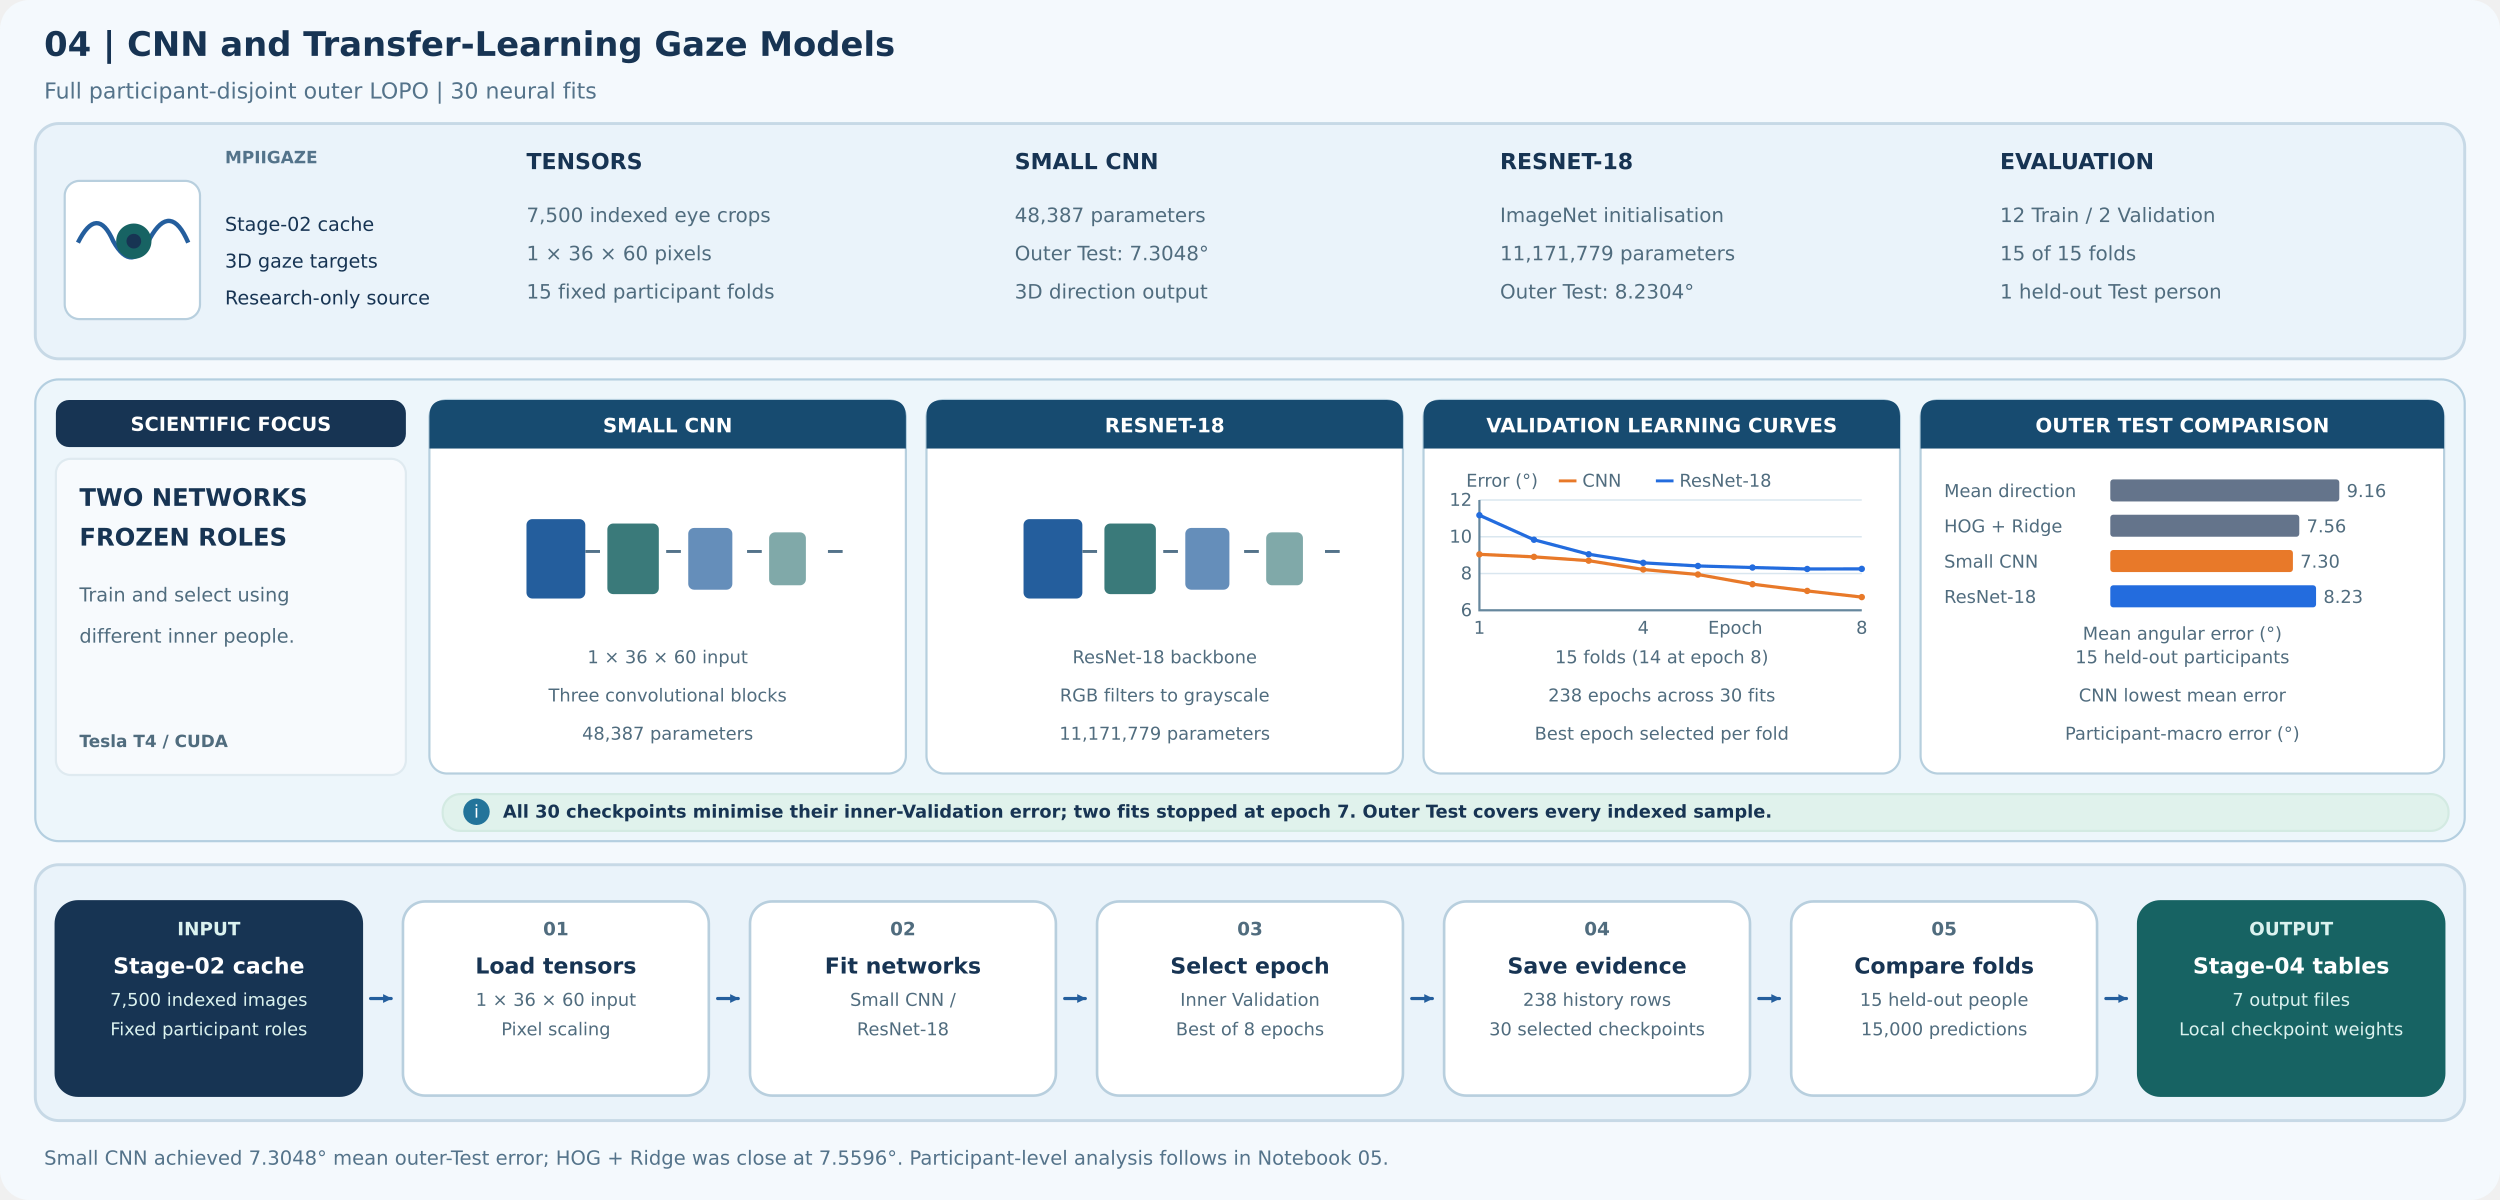
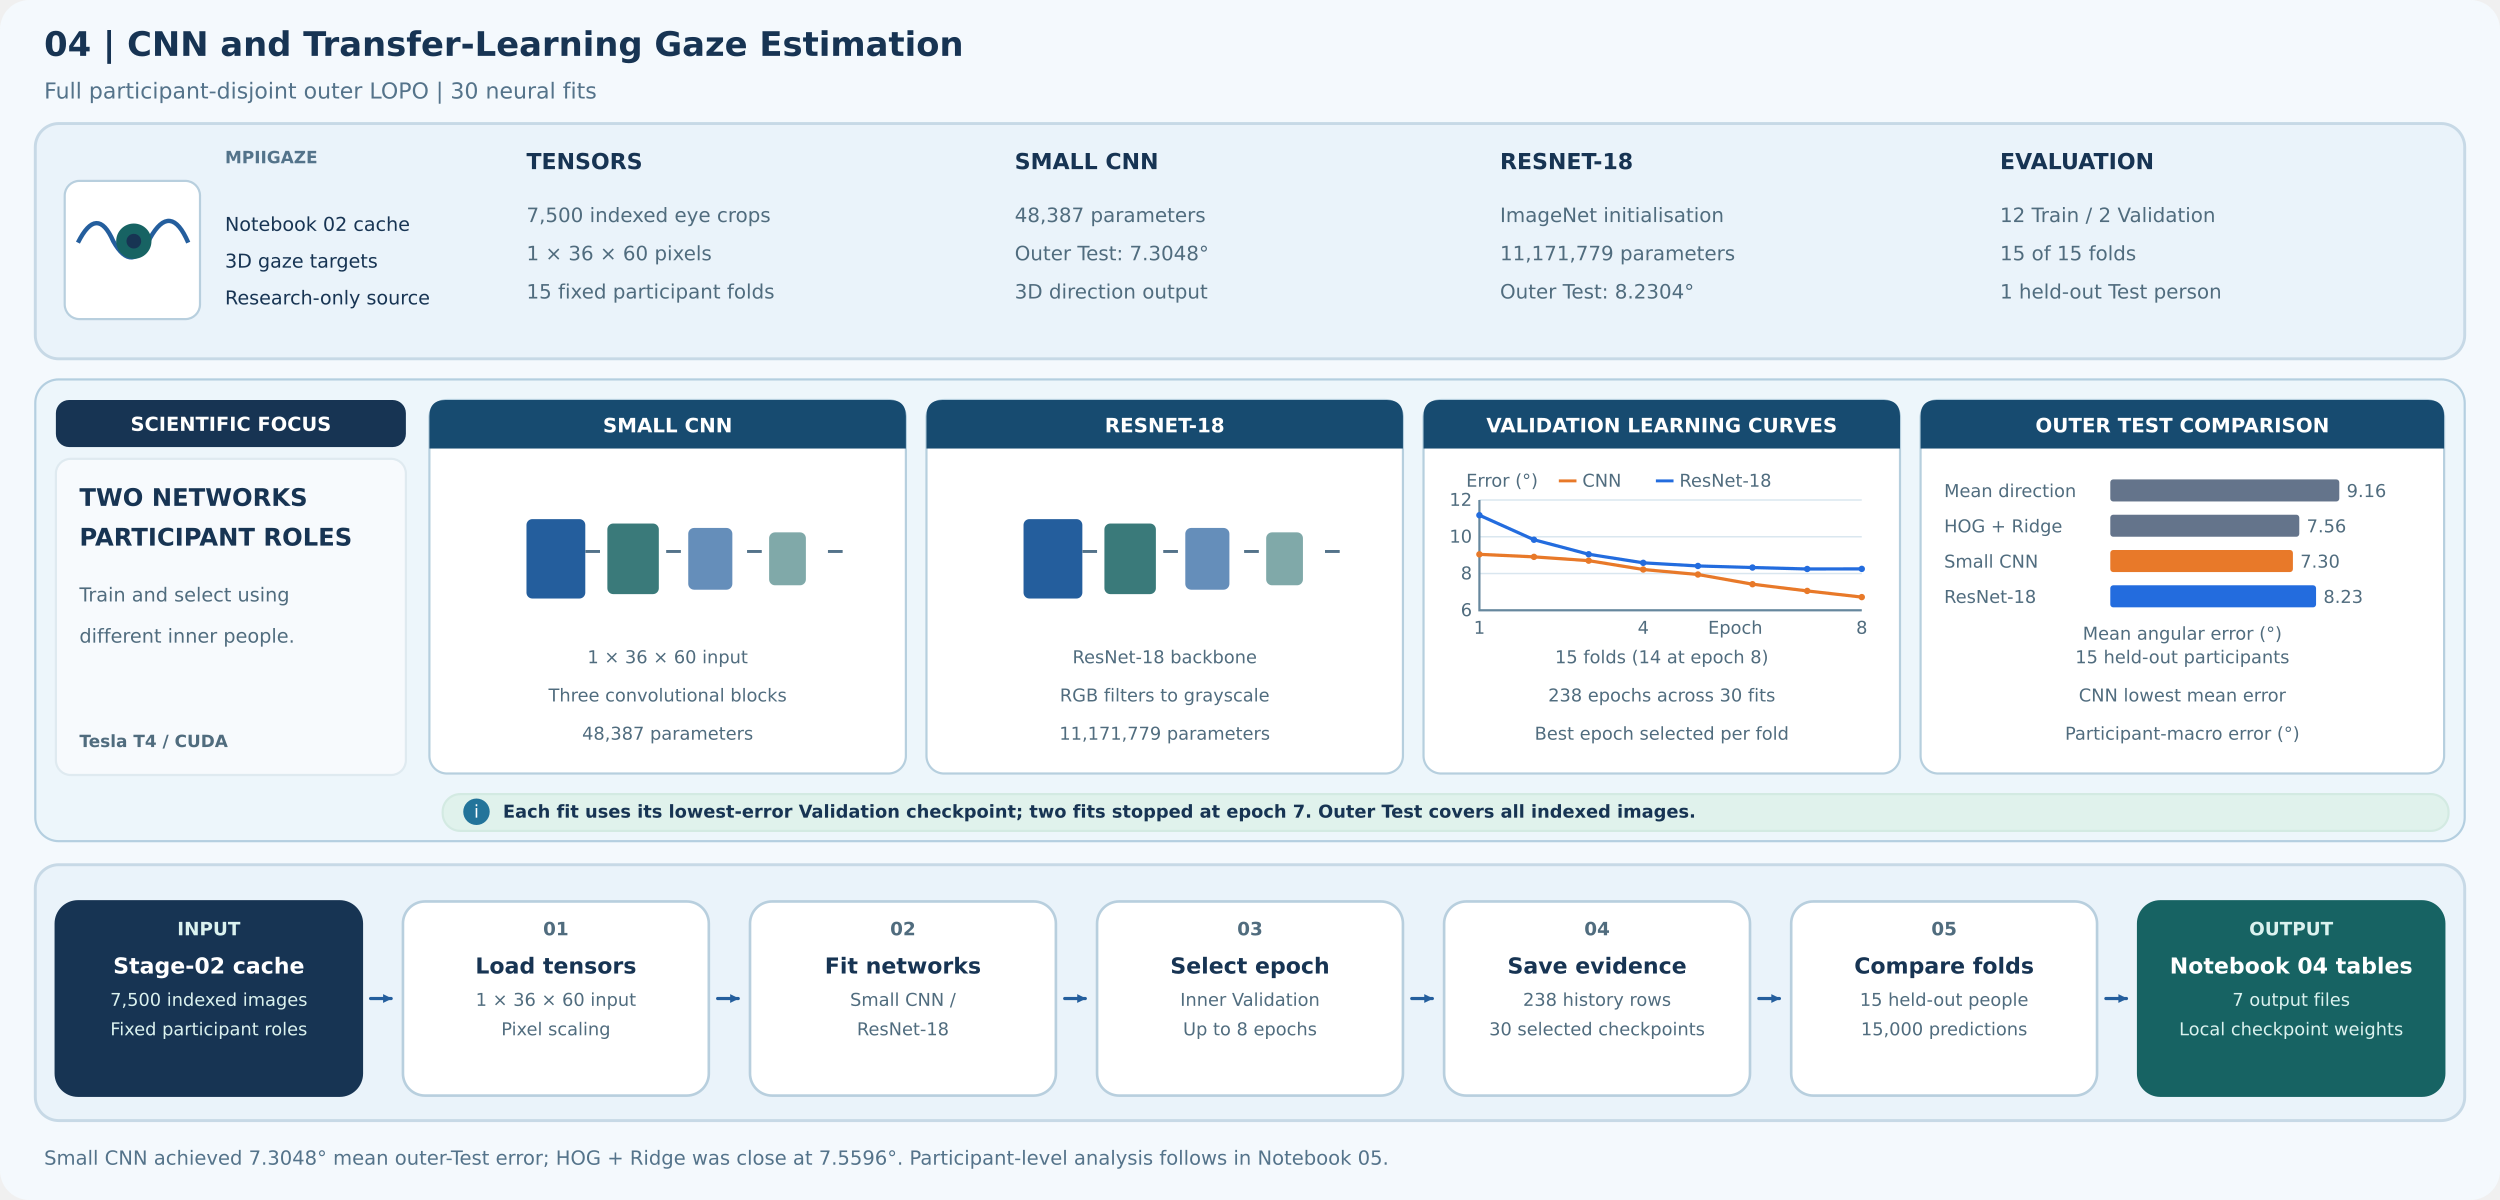
<svg xmlns="http://www.w3.org/2000/svg" width="1700" height="816" viewBox="0 0 1700 816" role="img" aria-labelledby="title desc">
  <defs>
    <marker id="arr" markerUnits="userSpaceOnUse" markerWidth="6" markerHeight="6" refX="5.5" refY="3" orient="auto">
      <path d="M0 0 L6 3 L0 6 Z" fill="#245E9D" />
    </marker>
    <style>text{font-family:DejaVu Sans,Arial,sans-serif;font-weight:400}
.figure-title{font-size:23px;font-weight:700;fill:#173453}.subtitle{font-size:15px;fill:#54738A}
.source-heading{font-size:11.5px;font-weight:700;fill:#53738A}.source-label{font-size:13px;fill:#173453}
.context-heading{font-size:15px;font-weight:700;fill:#173453}.context-body{font-size:13.5px;fill:#506C7E}
.section-label{font-size:13.2px;font-weight:700;fill:#FFFFFF}.focus-heading{font-size:16.5px;font-weight:700;fill:#173453}
.focus-body{font-size:13.1px;fill:#506C7E}.qualification{font-size:11.5px;font-weight:700;fill:#506C7E}
.card-heading{font-size:13.5px;font-weight:700;fill:#FFFFFF}.card-body{font-size:12.1px;fill:#506C7E}
.workflow-id{font-size:12.5px;font-weight:700;fill:#506C7E}.workflow-heading{font-size:15px;font-weight:700;fill:#173453}
.workflow-body{font-size:12.1px;fill:#506C7E}.terminal-id{font-size:12.5px;font-weight:700;fill:#DBF2EF}
.terminal-heading{font-size:15px;font-weight:700;fill:#FFFFFF}.terminal-body{font-size:12.1px;fill:#DBF2EF}
.footer{font-size:13.3px;fill:#54738A}.note{font-size:12.1px;font-weight:700;fill:#173453}</style>
  </defs>
  <rect id="canvas" x="0" y="0" width="1700" height="816" rx="20" fill="#F4F9FD" />
  <g id="band-0-header">
-     <text id="title-text" x="30" y="38" class="figure-title">04 | CNN and Transfer-Learning Gaze Models</text>
+     <text id="title-text" x="30" y="38" class="figure-title">04 | CNN and Transfer-Learning Gaze Estimation</text>
    <text id="subtitle-text" x="30" y="67" class="subtitle">Full participant-disjoint outer LOPO | 30 neural fits</text>
  </g>
  <g id="band-1-context">
    <rect id="context-container" x="24" y="84" width="1652" height="160" rx="16" fill="#EAF3FA" stroke="#C7D9E6" stroke-width="2" />
    <g id="source-schematic">
      <rect id="source-icon-frame" x="44" y="123" width="92" height="94" rx="10" fill="#FFFFFF" stroke="#B8CFDE" stroke-width="1.5" />
      <path d="M53 165Q66 139 77 164Q90 187 102 162Q116 137 128 165" fill="none" stroke="#245E9D" stroke-width="3" />
      <circle cx="91" cy="164" r="12" fill="#176363" />
      <circle cx="91" cy="164" r="5" fill="#173453" />
      <text x="153" y="111" class="source-heading">MPIIGAZE</text>
-       <text x="153" y="157" class="source-label">Stage-02 cache</text>
+       <text x="153" y="157" class="source-label">Notebook 02 cache</text>
      <text x="153" y="182" class="source-label">3D gaze targets</text>
      <text x="153" y="207" class="source-label">Research-only source</text>
    </g>
    <g id="context-module-1">
      <text x="358" y="115" class="context-heading">TENSORS</text>
      <text x="358" y="151" class="context-body">7,500 indexed eye crops</text>
      <text x="358" y="177" class="context-body">1 × 36 × 60 pixels</text>
      <text x="358" y="203" class="context-body">15 fixed participant folds</text>
    </g>
    <g id="context-module-2">
      <text x="690" y="115" class="context-heading">SMALL CNN</text>
      <text x="690" y="151" class="context-body">48,387 parameters</text>
      <text x="690" y="177" class="context-body">Outer Test: 7.3048°</text>
      <text x="690" y="203" class="context-body">3D direction output</text>
    </g>
    <g id="context-module-3">
      <text x="1020" y="115" class="context-heading">RESNET-18</text>
      <text x="1020" y="151" class="context-body">ImageNet initialisation</text>
      <text x="1020" y="177" class="context-body">11,171,779 parameters</text>
      <text x="1020" y="203" class="context-body">Outer Test: 8.2304°</text>
    </g>
    <g id="context-module-4">
      <text x="1360" y="115" class="context-heading">EVALUATION</text>
      <text x="1360" y="151" class="context-body">12 Train / 2 Validation</text>
      <text x="1360" y="177" class="context-body">15 of 15 folds</text>
      <text x="1360" y="203" class="context-body">1 held-out Test person</text>
    </g>
  </g>
  <g id="band-2-analysis">
    <rect id="analysis-container" x="24" y="258" width="1652" height="314" rx="16" fill="#EDF6FB" stroke="#B4CFE0" stroke-width="1.5" />
    <g id="analysis-focus">
      <rect id="section-label-box" x="38" y="272" width="238" height="32" rx="9" fill="#173453" />
      <text x="157" y="293" class="section-label" text-anchor="middle">SCIENTIFIC FOCUS</text>
      <rect id="focus-card" x="38" y="312" width="238" height="215" rx="10" fill="#F7FAFD" stroke="#DFEAF0" stroke-width="1.5" />
      <text x="54" y="344" class="focus-heading">TWO NETWORKS</text>
-       <text x="54" y="371" class="focus-heading">FROZEN ROLES</text>
+       <text x="54" y="371" class="focus-heading">PARTICIPANT ROLES</text>
      <text x="54" y="409" class="focus-body">Train and select using</text>
      <text x="54" y="437" class="focus-body">different inner people.</text>
      <text x="54" y="508" class="qualification">Tesla T4 / CUDA</text>
    </g>
    <g id="evidence-panel-1">
      <rect id="evidence-card-1" x="292" y="272" width="324" height="254" rx="12" fill="#FFFFFF" stroke="#B6CFDE" stroke-width="1.5" />
      <path id="evidence-header-1" d="M303 272 H605 Q616 272 616 283 V305 H292 V283 Q292 272 303 272 Z" fill="#174B70" />
      <text x="454" y="294" class="card-heading" text-anchor="middle">SMALL CNN</text>
      <g id="evidence-content-1">
        <g data-diagram="cnn" aria-label="cnn scientific schematic">
          <rect x="358" y="353" width="40" height="54" rx="4" fill="#245E9D" opacity="1" />
          <path d="M398 375h10" stroke="#54738A" stroke-width="2" />
          <rect x="413" y="356" width="35" height="48" rx="4" fill="#176363" opacity="0.85" />
          <path d="M453 375h10" stroke="#54738A" stroke-width="2" />
          <rect x="468" y="359" width="30" height="42" rx="4" fill="#245E9D" opacity="0.7" />
          <path d="M508 375h10" stroke="#54738A" stroke-width="2" />
          <rect x="523" y="362" width="25" height="36" rx="4" fill="#176363" opacity="0.55" />
          <path d="M563 375h10" stroke="#54738A" stroke-width="2" />
        </g>
        <text x="454" y="451" class="card-body" text-anchor="middle">1 × 36 × 60 input</text>
        <text x="454" y="477" class="card-body" text-anchor="middle">Three convolutional blocks</text>
        <text x="454" y="503" class="card-body" text-anchor="middle">48,387 parameters</text>
      </g>
    </g>
    <g id="evidence-panel-2">
      <rect id="evidence-card-2" x="630" y="272" width="324" height="254" rx="12" fill="#FFFFFF" stroke="#B6CFDE" stroke-width="1.5" />
      <path id="evidence-header-2" d="M641 272 H943 Q954 272 954 283 V305 H630 V283 Q630 272 641 272 Z" fill="#174B70" />
      <text x="792" y="294" class="card-heading" text-anchor="middle">RESNET-18</text>
      <g id="evidence-content-2">
        <g data-diagram="resnet" aria-label="resnet scientific schematic">
          <rect x="696" y="353" width="40" height="54" rx="4" fill="#245E9D" opacity="1" />
          <path d="M736 375h10" stroke="#54738A" stroke-width="2" />
          <rect x="751" y="356" width="35" height="48" rx="4" fill="#176363" opacity="0.85" />
          <path d="M791 375h10" stroke="#54738A" stroke-width="2" />
          <rect x="806" y="359" width="30" height="42" rx="4" fill="#245E9D" opacity="0.7" />
          <path d="M846 375h10" stroke="#54738A" stroke-width="2" />
          <rect x="861" y="362" width="25" height="36" rx="4" fill="#176363" opacity="0.55" />
          <path d="M901 375h10" stroke="#54738A" stroke-width="2" />
        </g>
        <text x="792" y="451" class="card-body" text-anchor="middle">ResNet-18 backbone</text>
        <text x="792" y="477" class="card-body" text-anchor="middle">RGB filters to grayscale</text>
        <text x="792" y="503" class="card-body" text-anchor="middle">11,171,779 parameters</text>
      </g>
    </g>
    <g id="evidence-panel-3">
      <rect id="evidence-card-3" x="968" y="272" width="324" height="254" rx="12" fill="#FFFFFF" stroke="#B6CFDE" stroke-width="1.5" />
      <path id="evidence-header-3" d="M979 272 H1281 Q1292 272 1292 283 V305 H968 V283 Q968 272 979 272 Z" fill="#174B70" />
      <text x="1130" y="294" class="card-heading" text-anchor="middle">VALIDATION LEARNING CURVES</text>
      <g id="evidence-content-3">
        <g data-diagram="recorded-learning-curves" aria-label="Mean inner Validation error across observed epochs">
          <text x="997" y="331" class="card-body">Error (°)</text>
          <path d="M1060 327h12" stroke="#E87929" stroke-width="2" />
          <text x="1076" y="331" class="card-body">CNN</text>
          <path d="M1126 327h12" stroke="#236CDE" stroke-width="2" />
          <text x="1142" y="331" class="card-body">ResNet-18</text>
          <path d="M1006 415H1266" stroke="#D9E6EF" stroke-width="1" />
          <text x="1001" y="419" class="card-body" text-anchor="end">6</text>
          <path d="M1006 390H1266" stroke="#D9E6EF" stroke-width="1" />
          <text x="1001" y="394" class="card-body" text-anchor="end">8</text>
          <path d="M1006 365H1266" stroke="#D9E6EF" stroke-width="1" />
          <text x="1001" y="369" class="card-body" text-anchor="end">10</text>
          <path d="M1006 340H1266" stroke="#D9E6EF" stroke-width="1" />
          <text x="1001" y="344" class="card-body" text-anchor="end">12</text>
          <path d="M1006 340V415H1266" fill="none" stroke="#66879D" stroke-width="1.5" />
          <polyline points="1006.0,376.95 1043.1,378.67 1080.3,381.25 1117.4,387.26 1154.6,390.67 1191.7,397.26 1228.9,401.83 1266.0,406.03" fill="none" stroke="#E87929" stroke-width="2.2" />
          <circle cx="1006.0" cy="376.95" r="2.2" fill="#E87929" />
          <circle cx="1043.1" cy="378.67" r="2.2" fill="#E87929" />
          <circle cx="1080.3" cy="381.25" r="2.2" fill="#E87929" />
          <circle cx="1117.4" cy="387.26" r="2.2" fill="#E87929" />
          <circle cx="1154.6" cy="390.67" r="2.2" fill="#E87929" />
          <circle cx="1191.7" cy="397.26" r="2.2" fill="#E87929" />
          <circle cx="1228.9" cy="401.83" r="2.2" fill="#E87929" />
          <circle cx="1266.0" cy="406.03" r="2.2" fill="#E87929" />
          <polyline points="1006.0,350.35 1043.1,367.03 1080.3,376.90 1117.4,382.73 1154.6,384.85 1191.7,385.92 1228.9,386.91 1266.0,386.84" fill="none" stroke="#236CDE" stroke-width="2.2" />
          <circle cx="1006.0" cy="350.35" r="2.2" fill="#236CDE" />
          <circle cx="1043.1" cy="367.03" r="2.2" fill="#236CDE" />
          <circle cx="1080.3" cy="376.90" r="2.2" fill="#236CDE" />
          <circle cx="1117.4" cy="382.73" r="2.2" fill="#236CDE" />
          <circle cx="1154.6" cy="384.85" r="2.2" fill="#236CDE" />
          <circle cx="1191.7" cy="385.92" r="2.2" fill="#236CDE" />
          <circle cx="1228.9" cy="386.91" r="2.2" fill="#236CDE" />
          <circle cx="1266.0" cy="386.84" r="2.2" fill="#236CDE" />
          <text x="1006" y="431" class="card-body" text-anchor="middle">1</text>
          <text x="1117.429" y="431" class="card-body" text-anchor="middle">4</text>
          <text x="1266" y="431" class="card-body" text-anchor="middle">8</text>
          <text x="1180" y="431" class="card-body" text-anchor="middle">Epoch</text>
        </g>
        <text x="1130" y="451" class="card-body" text-anchor="middle">15 folds (14 at epoch 8)</text>
        <text x="1130" y="477" class="card-body" text-anchor="middle">238 epochs across 30 fits</text>
        <text x="1130" y="503" class="card-body" text-anchor="middle">Best epoch selected per fold</text>
      </g>
    </g>
    <g id="evidence-panel-4">
      <rect id="evidence-card-4" x="1306" y="272" width="356" height="254" rx="12" fill="#FFFFFF" stroke="#B6CFDE" stroke-width="1.5" />
      <path id="evidence-header-4" d="M1317 272 H1651 Q1662 272 1662 283 V305 H1306 V283 Q1306 272 1317 272 Z" fill="#174B70" />
      <text x="1484" y="294" class="card-heading" text-anchor="middle">OUTER TEST COMPARISON</text>
      <g id="evidence-content-4">
        <g data-diagram="outer-test-comparison" aria-label="Participant-macro mean angular error across all 15 held-out participants">
          <text x="1322" y="338" class="card-body">Mean direction</text>
          <rect x="1435" y="326" width="155.72" height="15" rx="2" fill="#64748B" />
          <text x="1595.72" y="338" class="card-body">9.16</text>
          <text x="1322" y="362" class="card-body">HOG + Ridge</text>
          <rect x="1435" y="350" width="128.51" height="15" rx="2" fill="#64748B" />
          <text x="1568.51" y="362" class="card-body">7.56</text>
          <text x="1322" y="386" class="card-body">Small CNN</text>
          <rect x="1435" y="374" width="124.18" height="15" rx="2" fill="#E87929" />
          <text x="1564.18" y="386" class="card-body">7.30</text>
          <text x="1322" y="410" class="card-body">ResNet-18</text>
          <rect x="1435" y="398" width="139.92" height="15" rx="2" fill="#236CDE" />
          <text x="1579.92" y="410" class="card-body">8.23</text>
          <text x="1484" y="435" class="card-body" text-anchor="middle">Mean angular error (°)</text>
        </g>
        <text x="1484" y="451" class="card-body" text-anchor="middle">15 held-out participants</text>
        <text x="1484" y="477" class="card-body" text-anchor="middle">CNN lowest mean error</text>
        <text x="1484" y="503" class="card-body" text-anchor="middle">Participant-macro error (°)</text>
      </g>
    </g>
    <g id="optional-scientific-note">
      <rect id="note-strip" x="301" y="540" width="1364" height="25" rx="12" fill="#E0F2EC" stroke="#D3EAE2" stroke-width="1.5" />
      <circle cx="324" cy="552" r="9" fill="#23749A" />
      <text x="324" y="556" fill="#FFFFFF" font-size="12" text-anchor="middle">i</text>
-       <text x="342" y="556" class="note">All 30 checkpoints minimise their inner-Validation error; two fits stopped at epoch 7. Outer Test covers every indexed sample.</text>
+       <text x="342" y="556" class="note">Each fit uses its lowest-error Validation checkpoint; two fits stopped at epoch 7. Outer Test covers all indexed images.</text>
    </g>
  </g>
  <g id="band-3-workflow">
    <rect id="workflow-container" x="24" y="588" width="1652" height="174" rx="16" fill="#EAF3FA" stroke="#C7D9E6" stroke-width="2" />
    <g id="workflow-input">
      <rect id="workflow-node-0" x="38" y="613" width="208" height="132" rx="15" fill="#173453" stroke="#173453" stroke-width="1.8" />
      <text x="142" y="636" text-anchor="middle" class="terminal-id">INPUT</text>
      <text x="142" y="662" text-anchor="middle" class="terminal-heading">Stage-02 cache</text>
      <text x="142" y="684" text-anchor="middle" class="terminal-body">7,500 indexed images</text>
      <text x="142" y="704" text-anchor="middle" class="terminal-body">Fixed participant roles</text>
    </g>
    <path id="workflow-connector-0" d="M252 679 H266" fill="none" stroke="#245E9D" stroke-width="2.2" stroke-linecap="round" marker-end="url(#arr)" />
    <g id="workflow-process-1">
      <rect id="workflow-node-1" x="274" y="613" width="208" height="132" rx="15" fill="#FFFFFF" stroke="#B8CFDE" stroke-width="1.8" />
      <text x="378" y="636" text-anchor="middle" class="workflow-id">01</text>
      <text x="378" y="662" text-anchor="middle" class="workflow-heading">Load tensors</text>
      <text x="378" y="684" text-anchor="middle" class="workflow-body">1 × 36 × 60 input</text>
      <text x="378" y="704" text-anchor="middle" class="workflow-body">Pixel scaling</text>
    </g>
    <path id="workflow-connector-1" d="M488 679 H502" fill="none" stroke="#245E9D" stroke-width="2.2" stroke-linecap="round" marker-end="url(#arr)" />
    <g id="workflow-process-2">
      <rect id="workflow-node-2" x="510" y="613" width="208" height="132" rx="15" fill="#FFFFFF" stroke="#B8CFDE" stroke-width="1.8" />
      <text x="614" y="636" text-anchor="middle" class="workflow-id">02</text>
      <text x="614" y="662" text-anchor="middle" class="workflow-heading">Fit networks</text>
      <text x="614" y="684" text-anchor="middle" class="workflow-body">Small CNN /</text>
      <text x="614" y="704" text-anchor="middle" class="workflow-body">ResNet-18</text>
    </g>
    <path id="workflow-connector-2" d="M724 679 H738" fill="none" stroke="#245E9D" stroke-width="2.2" stroke-linecap="round" marker-end="url(#arr)" />
    <g id="workflow-process-3">
      <rect id="workflow-node-3" x="746" y="613" width="208" height="132" rx="15" fill="#FFFFFF" stroke="#B8CFDE" stroke-width="1.8" />
      <text x="850" y="636" text-anchor="middle" class="workflow-id">03</text>
      <text x="850" y="662" text-anchor="middle" class="workflow-heading">Select epoch</text>
      <text x="850" y="684" text-anchor="middle" class="workflow-body">Inner Validation</text>
-       <text x="850" y="704" text-anchor="middle" class="workflow-body">Best of 8 epochs</text>
+       <text x="850" y="704" text-anchor="middle" class="workflow-body">Up to 8 epochs</text>
    </g>
    <path id="workflow-connector-3" d="M960 679 H974" fill="none" stroke="#245E9D" stroke-width="2.2" stroke-linecap="round" marker-end="url(#arr)" />
    <g id="workflow-process-4">
      <rect id="workflow-node-4" x="982" y="613" width="208" height="132" rx="15" fill="#FFFFFF" stroke="#B8CFDE" stroke-width="1.8" />
      <text x="1086" y="636" text-anchor="middle" class="workflow-id">04</text>
      <text x="1086" y="662" text-anchor="middle" class="workflow-heading">Save evidence</text>
      <text x="1086" y="684" text-anchor="middle" class="workflow-body">238 history rows</text>
      <text x="1086" y="704" text-anchor="middle" class="workflow-body">30 selected checkpoints</text>
    </g>
    <path id="workflow-connector-4" d="M1196 679 H1210" fill="none" stroke="#245E9D" stroke-width="2.2" stroke-linecap="round" marker-end="url(#arr)" />
    <g id="workflow-process-5">
      <rect id="workflow-node-5" x="1218" y="613" width="208" height="132" rx="15" fill="#FFFFFF" stroke="#B8CFDE" stroke-width="1.8" />
      <text x="1322" y="636" text-anchor="middle" class="workflow-id">05</text>
      <text x="1322" y="662" text-anchor="middle" class="workflow-heading">Compare folds</text>
      <text x="1322" y="684" text-anchor="middle" class="workflow-body">15 held-out people</text>
      <text x="1322" y="704" text-anchor="middle" class="workflow-body">15,000 predictions</text>
    </g>
    <path id="workflow-connector-5" d="M1432 679 H1446" fill="none" stroke="#245E9D" stroke-width="2.2" stroke-linecap="round" marker-end="url(#arr)" />
    <g id="workflow-output">
      <rect id="workflow-node-6" x="1454" y="613" width="208" height="132" rx="15" fill="#176363" stroke="#176363" stroke-width="1.8" />
      <text x="1558" y="636" text-anchor="middle" class="terminal-id">OUTPUT</text>
-       <text x="1558" y="662" text-anchor="middle" class="terminal-heading">Stage-04 tables</text>
+       <text x="1558" y="662" text-anchor="middle" class="terminal-heading">Notebook 04 tables</text>
      <text x="1558" y="684" text-anchor="middle" class="terminal-body">7 output files</text>
      <text x="1558" y="704" text-anchor="middle" class="terminal-body">Local checkpoint weights</text>
    </g>
  </g>
  <g id="band-4-summary">
    <text x="30" y="792" class="footer">Small CNN achieved 7.3048° mean outer-Test error; HOG + Ridge was close at 7.5596°. Participant-level analysis follows in Notebook 05.</text>
  </g>
</svg>
